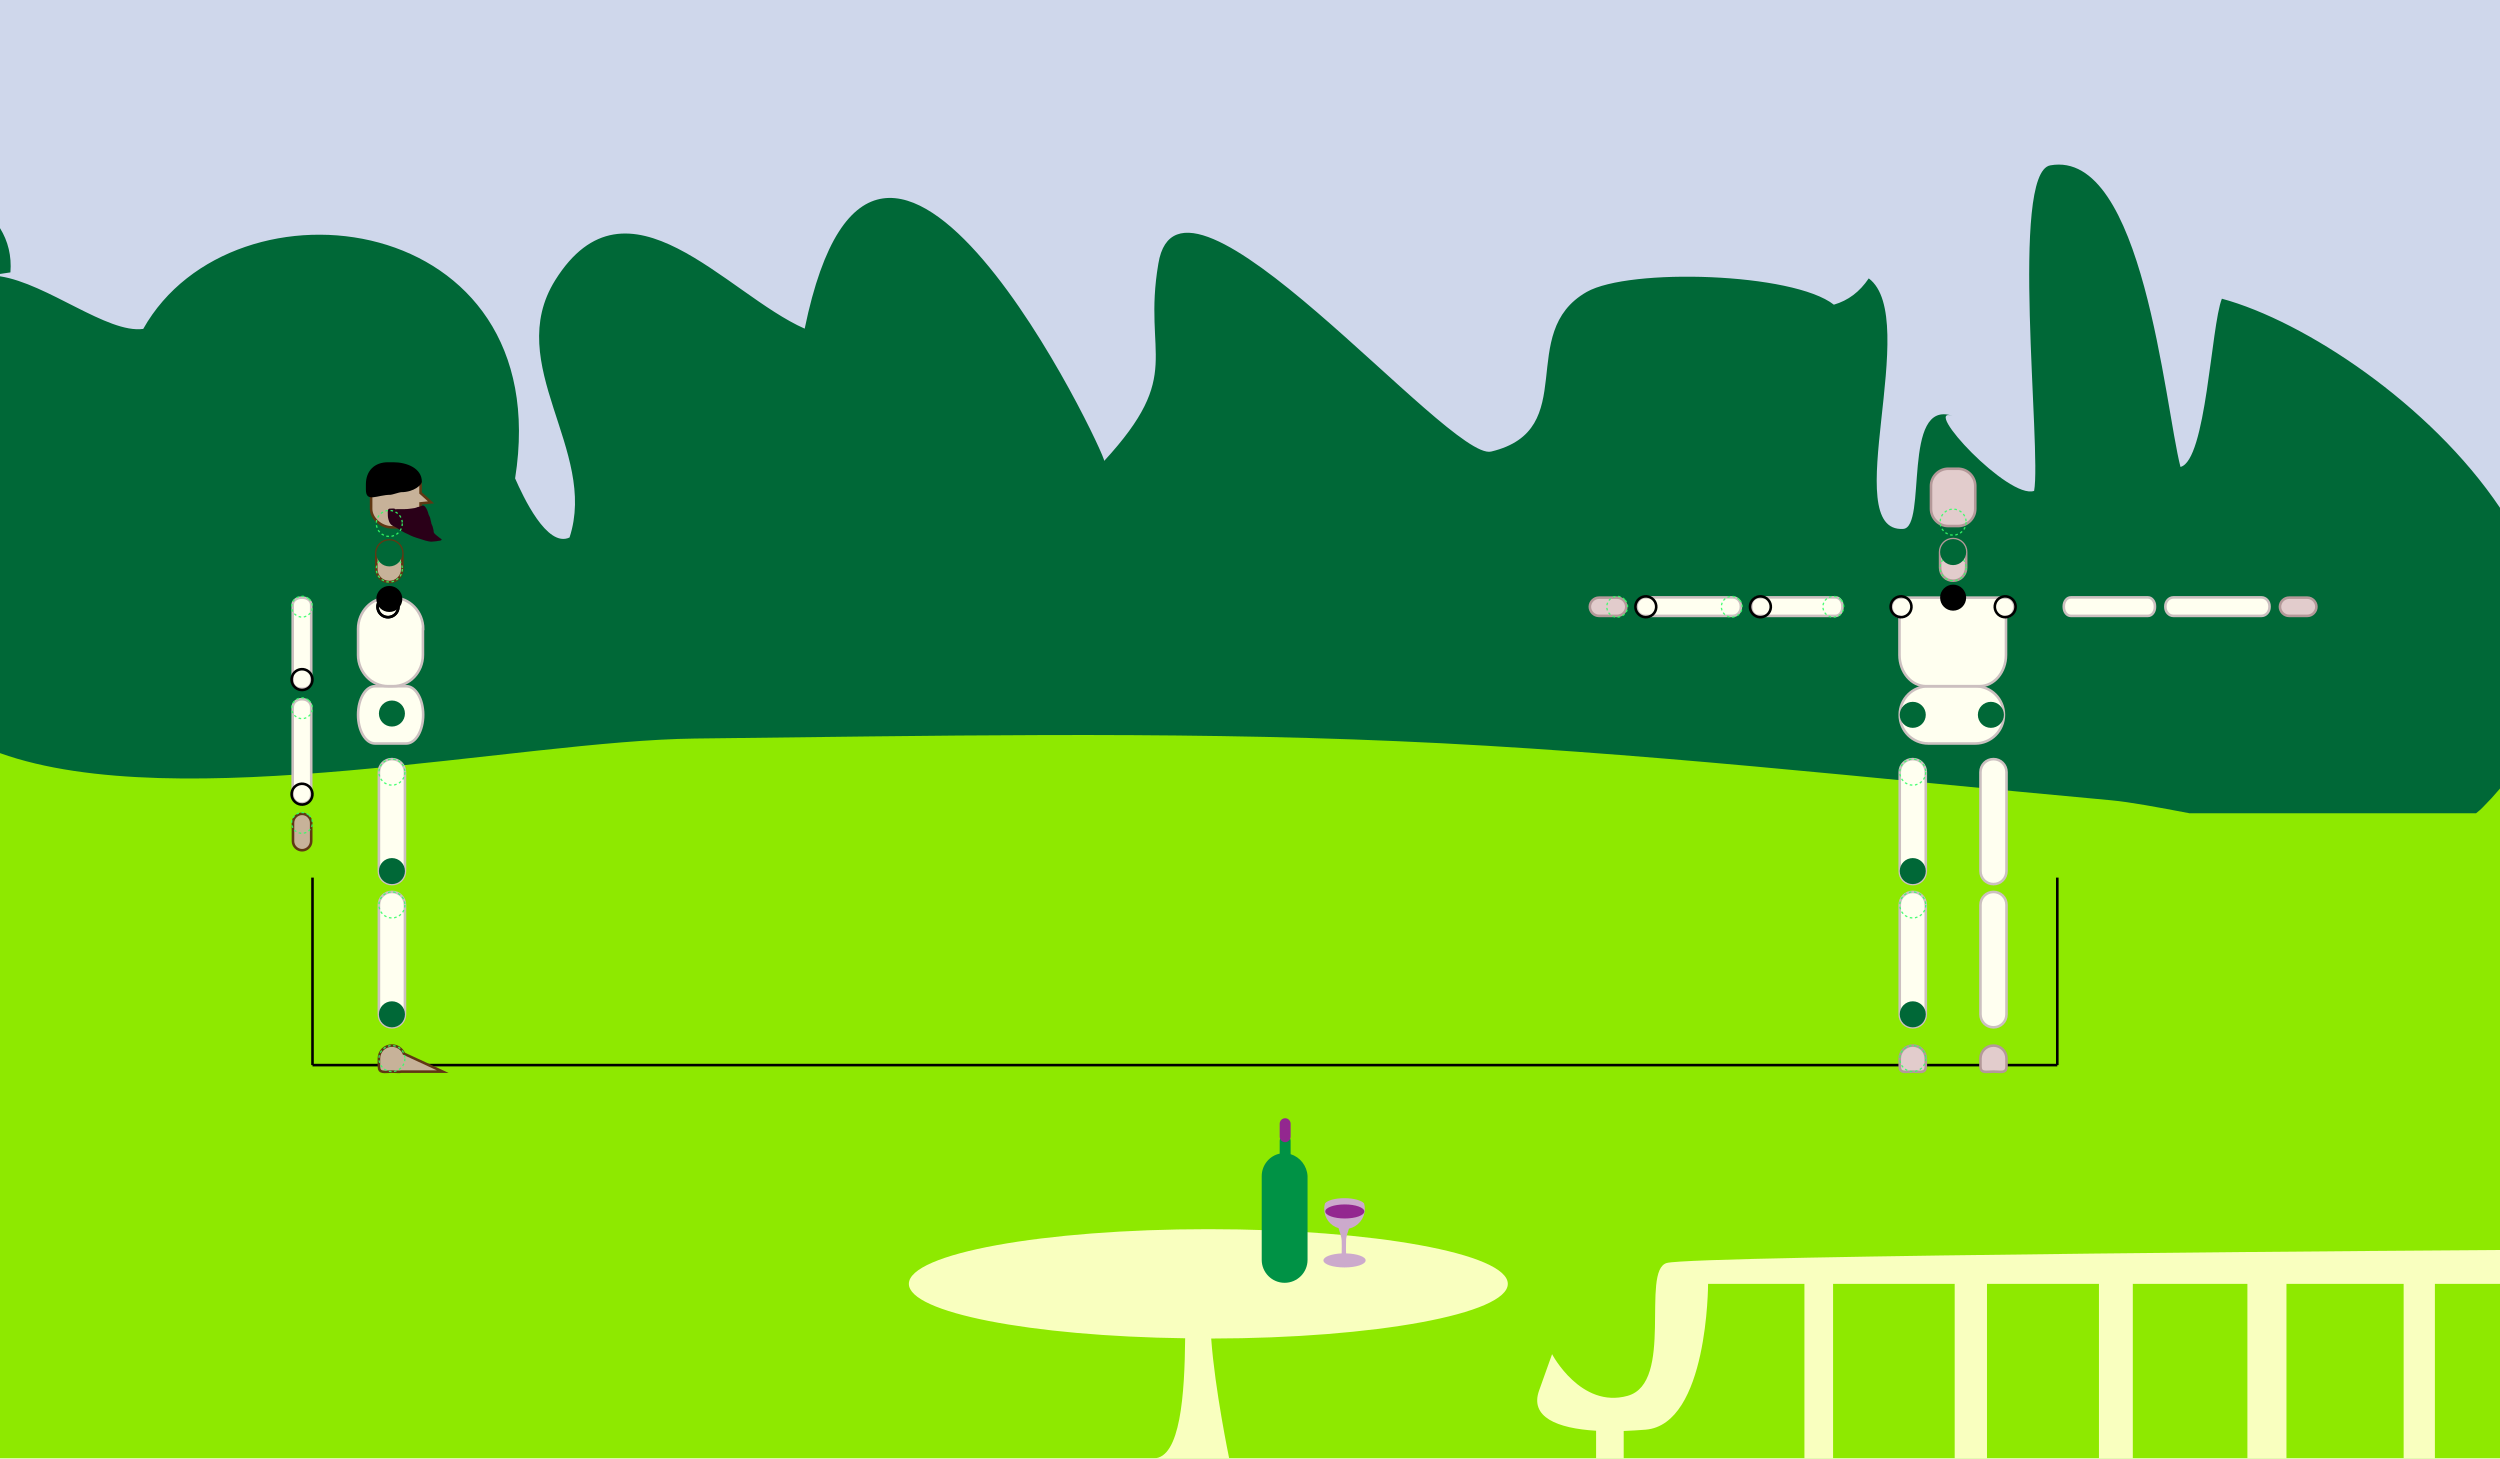
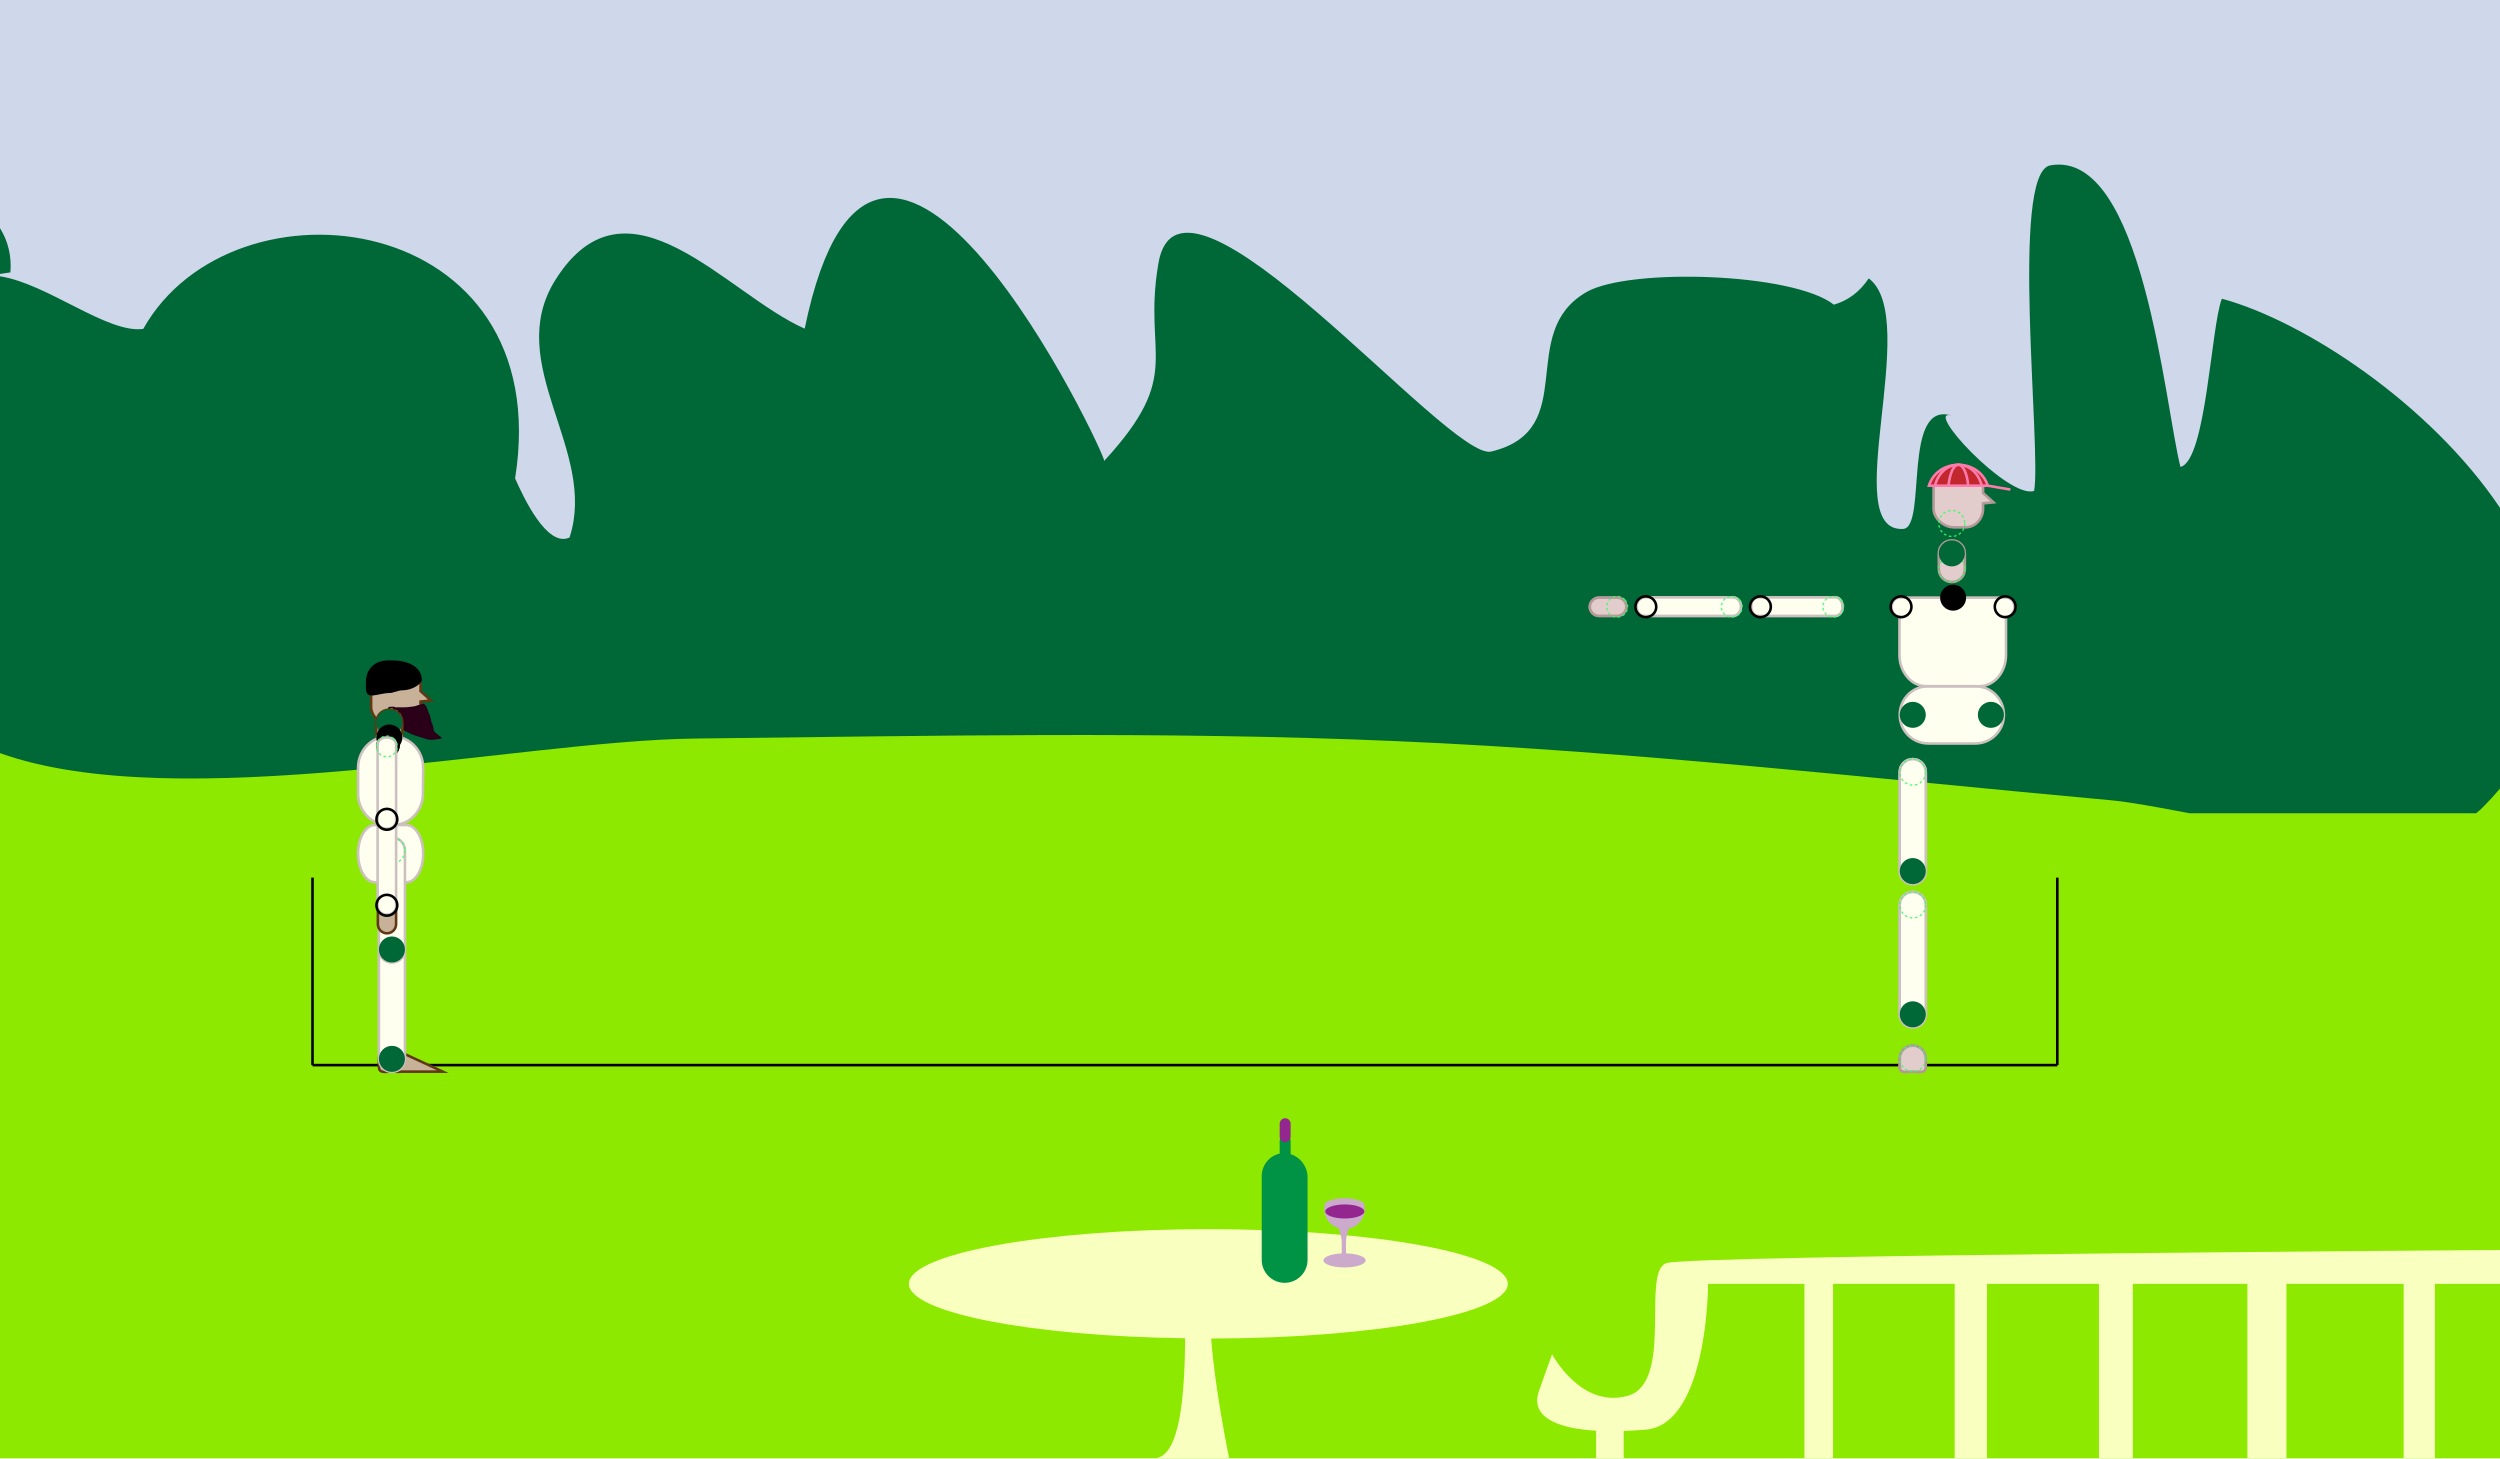
- <svg xmlns="http://www.w3.org/2000/svg" xmlns:xlink="http://www.w3.org/1999/xlink" version="1.1" x="0px" y="0px" viewBox="0 0 960 560" style="enable-background:new 0 0 960 560;" xml:space="preserve">
+ <svg xmlns="http://www.w3.org/2000/svg" version="1.1" id="svg4611" x="0px" y="0px" viewBox="0 0 960 560" style="enable-background:new 0 0 960 560;" xml:space="preserve">
  <style type="text/css">
- 	.grass{fill:#8EE900;}
- 	.sky{fill:#CFD7EB;}
- 	.treefoliage{fill:#006837;}
- 	.furniture{fill:#F9FFBF;}
- 	.wine{fill:#93278F;}
- 	.wineglass{fill:#CCAACC;}
- 	.winebottle{fill:#009245;}
- 	.bottlecap{fill:#93278F;}
- 	.st0{fill:#006837;}
- 	.st1{fill:none;stroke:#000000;stroke-miterlimit:10;}
- 	.person2flesh{fill:#C7B299;stroke:#603813;stroke-miterlimit:10;}
- 	.cricketclothes{fill:#FFFFF0;stroke:#CCC0C0;stroke-miterlimit:10;}
- 	.sprue{fill:none;stroke:#FF0000;stroke-width:2;stroke-miterlimit:10;}
- 	.backcloth{opacity:0.3;fill:#95D7E4;}
- 	.socket{fill:none;stroke:#FF0000;stroke-width:0.5;stroke-miterlimit:10;stroke-dasharray:1;}
- 	.ball{opacity:0.9;fill:none;stroke:#33FF66;stroke-width:0.5;stroke-miterlimit:10;stroke-dasharray:1;}
- 	.person1flesh{fill:#E2CCCC;stroke:#B49999;stroke-miterlimit:10;}
- 	.person2hair{fill:#2A0018;}
+ 	.st0{fill:#CFD7EB;}
+ 	.st1{fill:#8EE900;}
+ 	.st2{fill:#006837;}
+ 	.st3{fill:none;stroke:#000000;stroke-miterlimit:10;}
+ 	.st4{fill:#FFFFF0;stroke:#CCC0C0;stroke-miterlimit:10;}
+ 	.st5{fill:#E2CCCC;stroke:#B49999;stroke-miterlimit:10;}
+ 	.st6{opacity:0.9;fill:none;stroke:#33FF66;stroke-width:0.5;stroke-miterlimit:10;stroke-dasharray:1;enable-background:new    ;}
+ 	.st7{fill:#C1272D;stroke:#FF7BAC;stroke-miterlimit:10;}
+ 	.st8{fill:none;stroke:#FF7BAC;stroke-miterlimit:10;}
+ 	.st9{fill:#C7B299;stroke:#603813;stroke-miterlimit:10;}
+ 	.st10{fill:#2A0018;}
+ 	.st11{fill:#F9FFBF;}
+ 	.st12{fill:#009245;}
+ 	.st13{fill:#93278F;}
+ 	.st14{fill:#CCAACC;}
</style>
  <g id="Sky">
-     <rect class="sky" width="960" height="280" />
+     <rect id="rect4616" class="st0" width="960" height="280" />
  </g>
  <g id="Ground">
-     <g>
-       <rect y="280" class="grass" width="960" height="280" />
+     <g id="g4619">
+       <rect id="rect4621" y="280" class="st1" width="960" height="280" />
    </g>
  </g>
  <g id="Treeline">
-     <g>
-       <g>
-         <path class="treefoliage" d="M960,195c-26.8-39.9-75.1-71.7-106.8-80.3c-4.2,10.6-6,62.2-15.9,64.6c-6.1-23.8-14.4-122.2-50-115.8     c-15.6,2.8-3.3,109.4-6.2,125c-9.8,3.4-43.6-32.9-31.3-28.8c-19.7-6.7-9.6,42.9-19,43.4c-25.3,1.5,7.3-80.9-13.2-96.2     c-3.5,5.2-7.9,8.5-13.4,10.1c-15.6-12.3-78.5-14.2-94.9-4.9c-27.5,15.7-2,53-36.7,61.3c-16.2,3.9-119.6-122.6-127.8-72.1     c-6.1,35.8,10.2,42-20.8,75.7c1.2-1.3-86.8-187.7-115-50.8c-30-13.2-68.2-62.7-95.8-18.6c-20.2,32.4,16.5,65.3,5.5,98.8     c-8.7,4.1-17.9-15.9-20.9-22.7C214.2,80.3,89.6,64.8,55,126.3c-13.7,1.9-36.8-17.4-55-20.2v183.1c68.4,24.5,199.2-4.8,266.8-5.6     c89.8-1,179.7-2.9,269.5,1c91.6,3.9,183,14.4,274.3,22.7c7.5,0.7,18.1,2.7,30.2,5h110c0.9-0.7,1.7-1.4,2.5-2.2     c2.4-2.4,4.6-4.8,6.7-7.3V195z" />
-       </g>
-       <g>
-         <path class="treefoliage" d="M749.9,159.7c0.2,0.1,0.5,0.2,0.7,0.3C750.4,159.9,750.1,159.8,749.9,159.7z" />
-       </g>
-       <g>
-         <path class="treefoliage" d="M0,87.6v17.6l4-0.6C4.5,98.3,3.1,92.6,0,87.6z" />
+     <g id="g4624">
+       <g id="g4626">
+         <path id="path4628" class="st2" d="M960,195c-26.8-39.9-75.1-71.7-106.8-80.3c-4.2,10.6-6,62.2-15.9,64.6     c-6.1-23.8-14.4-122.2-50-115.8c-15.6,2.8-3.3,109.4-6.2,125c-9.8,3.4-43.6-32.9-31.3-28.8c-19.7-6.7-9.6,42.9-19,43.4     c-25.3,1.5,7.3-80.9-13.2-96.2c-3.5,5.2-7.9,8.5-13.4,10.1c-15.6-12.3-78.5-14.2-94.9-4.9c-27.5,15.7-2,53-36.7,61.3     c-16.2,3.9-119.6-122.6-127.8-72.1c-6.1,35.8,10.2,42-20.8,75.7c1.2-1.3-86.8-187.7-115-50.8c-30-13.2-68.2-62.7-95.8-18.6     c-20.2,32.4,16.5,65.3,5.5,98.8c-8.7,4.1-17.9-15.9-20.9-22.7C214.2,80.3,89.6,64.8,55,126.3c-13.7,1.9-36.8-17.4-55-20.2v183.1     c68.4,24.5,199.2-4.8,266.8-5.6c89.8-1,179.7-2.9,269.5,1c91.6,3.9,183,14.4,274.3,22.7c7.5,0.7,18.1,2.7,30.2,5h110     c0.9-0.7,1.7-1.4,2.5-2.2c2.4-2.4,4.6-4.8,6.7-7.3V195z" />
+       </g>
+       <g id="g4630">
+         <path id="path4632" class="st2" d="M749.9,159.7c0.2,0.1,0.5,0.2,0.7,0.3C750.4,159.9,750.1,159.8,749.9,159.7z" />
+       </g>
+       <g id="g4634">
+         <path id="path4636" class="st2" d="M0,87.6v17.6l4-0.6C4.5,98.3,3.1,92.6,0,87.6z" />
      </g>
    </g>
  </g>
  <g id="Buildings">
</g>
  <g id="Cricketers">
    <g id="pitch">
-       <line class="st1" x1="120" y1="409" x2="790" y2="409" />
-       <line class="st1" x1="120" y1="409" x2="120" y2="337" />
-       <line class="st1" x1="790" y1="409" x2="790" y2="337" />
+       <line id="line4641" class="st3" x1="120" y1="409" x2="790" y2="409" />
+       <line id="line4643" class="st3" x1="120" y1="409" x2="120" y2="337" />
+       <line id="line4645" class="st3" x1="790" y1="409" x2="790" y2="337" />
    </g>
    <g id="person-1-front" transform="translate(600, 150)">
      <g id="person-1-front-body">
        <g id="person-1-front-pelvis-group">
          <g id="person-1-front-pelvis">
-             <path id="person-1-front-pelvis-shape" class="cricketclothes" d="M169.5,124.5c0-6.1-4.9-11-11-11h-18c-6.1,0-11,4.9-11,11        l0,0c0,6.1,4.9,11,11,11h18C164.6,135.5,169.5,130.6,169.5,124.5L169.5,124.5z" />
+             <path id="person-1-front-pelvis-shape" class="st4" d="M169.5,124.5c0-6.1-4.9-11-11-11h-18c-6.1,0-11,4.9-11,11l0,0       c0,6.1,4.9,11,11,11h18C164.6,135.5,169.5,130.6,169.5,124.5L169.5,124.5z" />
          </g>
          <g id="person-1-front-pelvis-socket-legs-right">
-             <circle class="st0" cx="134.5" cy="124.5" r="5" />
+             <circle id="circle4653" class="st2" cx="134.5" cy="124.5" r="5" />
          </g>
          <g id="person-1-front-pelvis-socket-legs-left">
-             <circle class="st0" cx="164.5" cy="124.5" r="5" />
+             <circle id="circle4656" class="st2" cx="164.5" cy="124.5" r="5" />
          </g>
        </g>
        <g id="person-1-front-arms">
          <g id="person-1-front-arms-right">
            <g id="person-1-front-arms-right-lower-group">
              <g id="person-1-front-arms-right-hand-group">
                <g id="person-1-front-arms-right-hand">
-                   <path id="person-1-front-arms-right-hand-shape" class="person1flesh" d="M10.5,83c0,1.9,1.6,3.5,3.5,3.5h7           c1.9,0,3.5-1.6,3.5-3.5l0,0c0-1.9-1.6-3.5-3.5-3.5h-7C12.1,79.5,10.5,81.1,10.5,83L10.5,83z" />
-                 </g>
-                 <use xlink:href="#person-1-front-arms-right-hand" id="person-1-front-arms-left-hand" transform="translate(150 0) scale(-1 1) translate(-150 0)" />
-                 <ellipse id="person-1-front-arms-right-hand-ball" transform="matrix(0.7536 -0.6573 0.6573 0.7536 -49.3831 34.2537)" class="ball" cx="21" cy="83" rx="4" ry="4" />
+                   <path id="person-1-front-arms-right-hand-shape" class="st5" d="M10.5,83c0,1.9,1.6,3.5,3.5,3.5h7c1.9,0,3.5-1.6,3.5-3.5          l0,0c0-1.9-1.6-3.5-3.5-3.5h-7C12.1,79.5,10.5,81.1,10.5,83L10.5,83z" />
+                 </g>
+                 <g id="person-1-front-arms-left-hand" transform="translate(150 0) scale(-1 1) translate(-150 0)">
+                   <g id="person-1-front-arms-right-hand_1_">
+                     <path id="person-1-front-arms-right-hand-shape_1_" class="st5" d="M289.5,83c0,1.9-1.6,3.5-3.5,3.5h-7           c-1.9,0-3.5-1.6-3.5-3.5l0,0c0-1.9,1.6-3.5,3.5-3.5h7C287.9,79.5,289.5,81.1,289.5,83L289.5,83z" />
+                   </g>
+                 </g>
+                 <ellipse id="person-1-front-arms-right-hand-ball" transform="matrix(0.7536 -0.6573 0.6573 0.7536 -49.3829 34.2522)" class="st6" cx="21" cy="83" rx="4" ry="4" />
              </g>
              <g id="person-1-front-arms-right-lower">
-                 <path id="person-1-front-arms-right-lower-shape" class="cricketclothes" d="M28.5,83.1c0,1.9,1.4,3.4,3.1,3.4h33.8          c1.7,0,3.1-1.5,3.1-3.4v-0.3c0-1.9-1.4-3.4-3.1-3.4H31.6c-1.7,0-3.1,1.5-3.1,3.4V83.1z" />
-               </g>
-               <use xlink:href="#person-1-front-arms-right-lower" id="person-1-front-arms-left-lower" transform="translate(150 0) scale(-1 1) translate(-150 0)" />
-               <ellipse id="person-1-front-arms-right-lower-ball" transform="matrix(0.7536 -0.6573 0.6573 0.7536 -38.5421 63.1757)" class="ball" cx="65" cy="83" rx="4" ry="4" />
-               <g id="person-1-front-arms-right-lower-socket" class="st1">
-                 <ellipse transform="matrix(0.7536 -0.6573 0.6573 0.7536 -46.6729 41.4842)" class="st2" cx="32" cy="83" rx="4" ry="4" />
+                 <path id="person-1-front-arms-right-lower-shape" class="st4" d="M28.5,83.1c0,1.9,1.4,3.4,3.1,3.4h33.8         c1.7,0,3.1-1.5,3.1-3.4v-0.3c0-1.9-1.4-3.4-3.1-3.4H31.6c-1.7,0-3.1,1.5-3.1,3.4V83.1z" />
+               </g>
+               <g id="person-1-front-arms-left-lower" transform="translate(150 0) scale(-1 1) translate(-150 0)">
+                 <g id="person-1-front-arms-right-lower_1_">
+                   <path id="person-1-front-arms-right-lower-shape_1_" class="st4" d="M271.5,83.1c0,1.9-1.4,3.4-3.1,3.4h-33.8          c-1.7,0-3.1-1.5-3.1-3.4v-0.3c0-1.9,1.4-3.4,3.1-3.4h33.8c1.7,0,3.1,1.5,3.1,3.4V83.1z" />
+                 </g>
+               </g>
+               <ellipse id="person-1-front-arms-right-lower-ball" transform="matrix(0.7536 -0.6573 0.6573 0.7536 -38.5427 63.1738)" class="st6" cx="65" cy="83" rx="4" ry="4" />
+               <g id="person-1-front-arms-right-lower-socket">
+                 <ellipse id="ellipse4671" transform="matrix(0.7536 -0.6573 0.6573 0.7536 -46.6729 41.4826)" class="st3" cx="32" cy="83" rx="4" ry="4" />
              </g>
            </g>
            <g id="person-1-front-arms-right-upper">
-               <path id="person-1-front-arms-right-upper-shape" class="cricketclothes" d="M72.5,83.1c0,1.9,1.2,3.4,2.7,3.4h29.6         c1.5,0,2.7-1.5,2.7-3.4v-0.3c0-1.9-1.2-3.4-2.7-3.4H75.2c-1.5,0-2.7,1.5-2.7,3.4V83.1z" />
-             </g>
-             <use xlink:href="#person-1-front-arms-right-upper" id="person-1-front-arms-left-upper" transform="translate(150 0) scale(-1 1) translate(-150 0)" />
-             <ellipse id="person-1-front-arms-right-upper-ball" transform="matrix(0.7536 -0.6573 0.6573 0.7536 -28.933 88.8111)" class="ball" cx="104" cy="83" rx="4" ry="4" />
-             <g id="person-1-front-arms-right-upper-socket" class="st1">
-               <ellipse transform="matrix(0.7536 -0.6573 0.6573 0.7536 -35.8319 70.4062)" class="st2" cx="76" cy="83" rx="4" ry="4" />
+               <path id="person-1-front-arms-right-upper-shape" class="st4" d="M72.5,83.1c0,1.9,1.2,3.4,2.7,3.4h29.6        c1.5,0,2.7-1.5,2.7-3.4v-0.3c0-1.9-1.2-3.4-2.7-3.4H75.2c-1.5,0-2.7,1.5-2.7,3.4V83.1z" />
+             </g>
+             <g id="person-1-front-arms-left-upper" transform="translate(150 0) scale(-1 1) translate(-150 0)">
+               <g id="person-1-front-arms-right-upper_1_">
+                 <path id="person-1-front-arms-right-upper-shape_1_" class="st4" d="M227.5,83.1c0,1.9-1.2,3.4-2.7,3.4h-29.6         c-1.5,0-2.7-1.5-2.7-3.4v-0.3c0-1.9,1.2-3.4,2.7-3.4h29.6c1.5,0,2.7,1.5,2.7,3.4V83.1z" />
+               </g>
+             </g>
+             <ellipse id="person-1-front-arms-right-upper-ball" transform="matrix(0.7536 -0.6573 0.6573 0.7536 -28.9343 88.8089)" class="st6" cx="104" cy="83" rx="4" ry="4" />
+             <g id="person-1-front-arms-right-upper-socket">
+               <ellipse id="ellipse4678" transform="matrix(0.7536 -0.6573 0.6573 0.7536 -35.8327 70.4042)" class="st3" cx="76" cy="83" rx="4" ry="4" />
            </g>
          </g>
        </g>
        <g id="person-1-front-legs">
          <g id="person-1-front-legs-right">
            <g id="person-1-front-legs-right-upper-group">
              <g id="person-1-front-legs-right-lower-group">
                <g id="person-1-front-legs-right-foot-group">
                  <g id="person-1-front-legs-right-foot">
-                     <path id="person-1-front-legs-right-foot-shape" class="person1flesh" d="M139.5,259.5c0,2.8-2.2,2-5,2l0,0            c-2.8,0-5,0.8-5-2v-3c0-2.8,2.2-5,5-5l0,0c2.8,0,5,2.2,5,5V259.5z" />
-                   </g>
-                   <use xlink:href="#person-1-front-legs-right-foot" id="person-1-front-legs-left-foot" transform="translate(150 0) scale(-1 1) translate(-150 0)" />
-                   <circle id="person-1-front-legs-right-foot-ball" class="ball" cx="134.5" cy="256.5" r="5" />
+                     <path id="person-1-front-legs-right-foot-shape" class="st5" d="M139.5,259.5c0,2.8-2.2,2-5,2l0,0c-2.8,0-5,0.8-5-2v-3           c0-2.8,2.2-5,5-5l0,0c2.8,0,5,2.2,5,5V259.5z" />
+                   </g>
+                   <g id="person-1-front-legs-left-foot" transform="translate(150 0) scale(-1 1) translate(-150 0)">
+                     <g id="person-1-front-legs-right-foot_1_">
+                       <path id="person-1-front-legs-right-foot-shape_1_" class="st5" d="M160.5,259.5c0,2.8,2.2,2,5,2l0,0c2.8,0,5,0.8,5-2v-3            c0-2.8-2.2-5-5-5l0,0c-2.8,0-5,2.2-5,5V259.5z" />
+                     </g>
+                   </g>
+                   <circle id="person-1-front-legs-right-foot-ball" class="st6" cx="134.5" cy="256.5" r="5" />
                </g>
                <g id="person-1-front-legs-right-lower">
-                   <path id="person-1-front-legs-right-lower-shape" class="cricketclothes" d="M139.5,197.5c0-2.8-2.2-5-5-5l0,0           c-2.8,0-5,2.2-5,5v42c0,2.8,2.2,5,5,5l0,0c2.8,0,5-2.2,5-5V197.5z" />
-                 </g>
-                 <use xlink:href="#person-1-front-legs-right-lower" id="person-1-front-legs-left-lower" transform="translate(150 0) scale(-1 1) translate(-150 0)" />
-                 <circle id="person-1-front-legs-right-lower-ball" class="ball" cx="134.5" cy="197.5" r="5" />
+                   <path id="person-1-front-legs-right-lower-shape" class="st4" d="M139.5,197.5c0-2.8-2.2-5-5-5l0,0c-2.8,0-5,2.2-5,5v42          c0,2.8,2.2,5,5,5l0,0c2.8,0,5-2.2,5-5V197.5z" />
+                 </g>
+                 <g id="person-1-front-legs-left-lower" transform="translate(150 0) scale(-1 1) translate(-150 0)">
+                   <g id="person-1-front-legs-right-lower_1_">
+                     <path id="person-1-front-legs-right-lower-shape_1_" class="st4" d="M160.5,197.5c0-2.8,2.2-5,5-5l0,0c2.8,0,5,2.2,5,5v42           c0,2.8-2.2,5-5,5l0,0c-2.8,0-5-2.2-5-5V197.5z" />
+                   </g>
+                 </g>
+                 <circle id="person-1-front-legs-right-lower-ball" class="st6" cx="134.5" cy="197.5" r="5" />
                <g id="person-1-front-legs-right-lower-socket">
-                   <circle class="st0" cx="134.5" cy="239.5" r="5" />
+                   <circle id="circle4694" class="st2" cx="134.5" cy="239.5" r="5" />
                </g>
              </g>
              <g id="person-1-front-legs-right-upper">
-                 <path id="person-1-front-legs-right-upper-shape" class="cricketclothes" d="M139.5,146.5c0-2.8-2.2-5-5-5l0,0          c-2.8,0-5,2.2-5,5v38c0,2.8,2.2,5,5,5l0,0c2.8,0,5-2.2,5-5V146.5z" />
-               </g>
-               <use xlink:href="#person-1-front-legs-right-upper" id="person-1-front-legs-left-upper" transform="translate(150 0) scale(-1 1) translate(-150 0)" />
-               <circle id="person-1-front-legs-upper-right-ball" class="ball" cx="134.5" cy="146.5" r="5" />
+                 <path id="person-1-front-legs-right-upper-shape" class="st4" d="M139.5,146.5c0-2.8-2.2-5-5-5l0,0c-2.8,0-5,2.2-5,5v38         c0,2.8,2.2,5,5,5l0,0c2.8,0,5-2.2,5-5V146.5z" />
+               </g>
+               <g id="person-1-front-legs-left-upper" transform="translate(150 0) scale(-1 1) translate(-150 0)">
+                 <g id="person-1-front-legs-right-upper_1_">
+                   <path id="person-1-front-legs-right-upper-shape_1_" class="st4" d="M160.5,146.5c0-2.8,2.2-5,5-5l0,0c2.8,0,5,2.2,5,5v38          c0,2.8-2.2,5-5,5l0,0c-2.8,0-5-2.2-5-5V146.5z" />
+                 </g>
+               </g>
+               <circle id="person-1-front-legs-upper-right-ball" class="st6" cx="134.5" cy="146.5" r="5" />
              <g id="person-1-front-legs-right-upper-socket">
-                 <circle class="st0" cx="134.5" cy="184.5" r="5" />
-               </g>
-             </g>
-           </g>
-         </g>
-         <g id="person-1-front-headneck">
-           <g id="person-1-front-neck-group">
-             <g id="person-1-front-head-group">
-               <g id="person-1-front-head">
-                 <path id="person-1-front-head-shape" class="person1flesh" d="M158.5,36.6c0-3.6-3-6.6-6.6-6.6h-3.8c-3.6,0-6.6,3-6.6,6.6          v8.8c0,3.6,3,6.6,6.6,6.6h3.8c3.6,0,6.6-3,6.6-6.6V36.6z" />
-               </g>
-               <circle id="person-1-front-head-ball" class="ball" cx="150" cy="50.5" r="5" />
-             </g>
-             <g id="person-1-front-neck">
-               <path id="person-1-front-neck-shape" class="person1flesh" d="M155,62c0-2.8-2.2-5-5-5l0,0c-2.8,0-5,2.2-5,5v6         c0,2.8,2.2,5,5,5l0,0c2.8,0,5-2.2,5-5V62z" />
-             </g>
-             <circle id="person-1-front-headneck-ball" class="ball" cx="150" cy="68" r="5" />
-             <g id="person-1-front-neck-socket">
-               <circle class="st0" cx="150" cy="62" r="5" />
+                 <circle id="circle4701" class="st2" cx="134.5" cy="184.5" r="5" />
+               </g>
+             </g>
+           </g>
+         </g>
+         <g id="person-1-right-headneck" transform="translate(-600, 0)">
+           <g id="person-1-right-neck-group">
+             <g id="person-1-right-head-group">
+               <g id="person-1-right-head">
+                 <path id="person-1-right-head-shape" class="st5" d="M765.5,42.9l-4-3.6v-2.7c0-3.6-2.8-6.1-6.9-6.1h-4.2         c-4.1,0-7.9,2.5-7.9,6.1v8.8c0,3.6,3.8,7.1,7.9,7.1h4.2c4.1,0,6.9-3.5,6.9-7.1v-2.1L765.5,42.9z" />
+                 <g id="g4708">
+                   <path id="path4710" class="st7" d="M763.3,36.5c-1.6-5-6.1-8-11.3-8s-9.7,3-11.3,8H763.3z" />
+                   <path id="path4712" class="st7" d="M761,36.5c-1.3-5-4.9-8-9-8s-7.7,3-9,8H761z" />
+                   <path id="path4714" class="st7" d="M755.8,36.5c-0.5-5-2-8-3.8-8s-3.2,3-3.8,8H755.8z" />
+                   <line id="line4716" class="st8" x1="763.3" y1="36.5" x2="772" y2="38" />
+                 </g>
+               </g>
+               <circle id="person-1-right-head-ball" class="st6" cx="749.5" cy="51" r="5" />
+             </g>
+             <g id="person-1-right-neck">
+               <path id="person-1-right-neck-shape" class="st5" d="M754.5,62.5c0-2.8-2.2-5-5-5l0,0c-2.8,0-5,2.2-5,5v6c0,2.8,2.2,5,5,5l0,0        c2.8,0,5-2.2,5-5V62.5z" />
+             </g>
+             <circle id="person-1-right-headneck-ball" class="st6" cx="749.5" cy="68.5" r="5" />
+             <g id="person-1-right-neck-socket">
+               <circle id="circle4723" class="st2" cx="749.5" cy="62.5" r="5" />
            </g>
          </g>
        </g>
        <g id="person-1-front-torso-group">
          <g id="person-1-front-torso">
-             <path id="person-1-front-torso-shape" class="cricketclothes" d="M170.5,86.8c1.7,0,3-1.8,3-3.6v-0.3c0-1.9-1.3-3.4-3-3.4        h-7.1h-3.2h-20.5h-3.2h-7.1c-1.7,0-3,1.5-3,3.4v0.3c0,1.9,1.3,3.6,3,3.6V92v9.5c0,6.6,4.6,12,10.2,12h20.5        c5.7,0,10.2-5.4,10.2-12V92V86.8z" />
-           </g>
-           <g id="person-1-front-torso-socket-arms-right" class="st1">
-             <ellipse transform="matrix(0.7536 -0.6573 0.6573 0.7536 -22.527 105.9014)" class="st2" cx="130" cy="83" rx="4" ry="4" />
-           </g>
-           <g id="person-1-front-torso-socket-arms-left" class="st1">
-             <ellipse transform="matrix(0.6573 -0.7536 0.7536 0.6573 -4.2938 156.5568)" class="st2" cx="170" cy="83" rx="4" ry="4" />
-           </g>
-           <circle id="person-1-front-headneck-socket" class="st3" cx="150" cy="79.5" r="5" />
+             <path id="person-1-front-torso-shape" class="st4" d="M170.5,86.8c1.7,0,3-1.8,3-3.6v-0.3c0-1.9-1.3-3.4-3-3.4h-7.1h-3.2h-20.5       h-3.2h-7.1c-1.7,0-3,1.5-3,3.4v0.3c0,1.9,1.3,3.6,3,3.6V92v9.5c0,6.6,4.6,12,10.2,12h20.5c5.7,0,10.2-5.4,10.2-12V92v-5.2       H170.5z" />
+           </g>
+           <g id="person-1-front-torso-socket-arms-right">
+             <ellipse id="ellipse4729" transform="matrix(0.7536 -0.6573 0.6573 0.7536 -22.5288 105.899)" class="st3" cx="130" cy="83" rx="4" ry="4" />
+           </g>
+           <g id="person-1-front-torso-socket-arms-left">
+             <ellipse id="ellipse4732" transform="matrix(0.6573 -0.7536 0.7536 0.6573 -4.2955 156.5549)" class="st3" cx="170" cy="83" rx="4" ry="4" />
+           </g>
+           <circle id="person-1-front-headneck-socket" cx="150" cy="79.5" r="5" />
        </g>
      </g>
    </g>
    <g id="person-2-right" transform="translate(-600, -150)">
      <g id="person-2-right-body">
        <g id="person-2-right-headneck">
          <g id="person-2-right-neck-group">
            <g id="person-2-right-head-group">
              <g id="person-2-right-head">
-                 <path id="person-2-right-head-shape" class="person2flesh" d="M765.5,342.9l-4-3.6v-2.7c0-3.6-2.8-6.1-6.9-6.1h-4.2          c-4.1,0-7.9,2.5-7.9,6.1v8.8c0,3.6,3.8,7.1,7.9,7.1h4.2c4.1,0,6.9-3.5,6.9-7.1v-2.1L765.5,342.9z" />
-                 <g>
-                   <path class="person2hair" d="M752.4,345.5c1.8,0,3.6,0.1,5.4-0.2c0.5-0.1,1-0.1,1.4-0.2c0.4-0.1,0.8-0.2,1.2-0.4           c0.4-0.1,0.8-0.1,1.1-0.3c0.3-0.1,0.7-0.3,1-0.3c0.7,0.1,1.2,1.1,1.5,1.7c0.3,0.6,0.4,1.2,0.6,1.8c0.2,0.5,0.5,0.9,0.6,1.4           c0.1,0.6,0.3,1.2,0.4,1.7c0.1,0.3,0,0.4,0.2,0.7c0.1,0.2,0.2,0.5,0.3,0.7c0.1,0.5,0.3,1,0.4,1.6c0,0.2,0,0.5,0.1,0.8           c0.1,0.3,0.6,0.7,0.8,0.9c0.5,0.4,1,0.8,1.5,1.2c0.1,0.1,0.7,0.4,0.7,0.6c0,0.4-1,0.5-1.3,0.5c-0.8,0.2-1.7,0.2-2.6,0.3           c-0.8,0-1.5-0.2-2.3-0.4c-1.2-0.4-2.3-0.7-3.5-1.1c-0.7-0.2-1.4-0.5-2.1-0.8c-0.7-0.4-1.5-0.7-2.3-1.1           c-0.5-0.3-1.1-0.6-1.6-0.9c-0.4-0.2-0.6-0.4-0.9-0.6c-0.7-0.5-1.5-0.8-2.2-1.2c-0.9-0.5-1.3-1.2-1.6-2.3           c-0.3-0.9-0.3-1.9-0.3-2.9c0-0.3,0-0.6,0.1-0.9c0.2-0.5,0.6-0.5,1-0.5c0.6,0,1.5-0.2,1.9,0.3" />
-                 </g>
-                 <path class="st6" d="M762,335c0,1-2.8,4-8,4c-0.5,0-3.5,1-4,1c-5.2,0-9.5,3.2-9.5-2c0-0.5,0-1.5,0-2c0-5.2,3.3-8.5,8.5-8.5          c0.5,0,1.5,0,2,0C756.2,327.5,762,329.8,762,335C762,335.5,762,334.5,762,335z" />
-               </g>
-               <circle id="person-2-right-head-ball" class="ball" cx="749.5" cy="351" r="5" />
+                 <path id="person-2-right-head-shape" class="st9" d="M765.5,419l-4-3.6v-2.7c0-3.6-2.8-6.1-6.9-6.1h-4.2         c-4.1,0-7.9,2.5-7.9,6.1v8.8c0,3.6,3.8,7.1,7.9,7.1h4.2c4.1,0,6.9-3.5,6.9-7.1v-2.1L765.5,419z" />
+                 <g id="g4742">
+                   <path id="path4744" class="st10" d="M752.4,421.6c1.8,0,3.6,0.1,5.4-0.2c0.5-0.1,1-0.1,1.4-0.2s0.8-0.2,1.2-0.4          c0.4-0.1,0.8-0.1,1.1-0.3c0.3-0.1,0.7-0.3,1-0.3c0.7,0.1,1.2,1.1,1.5,1.7s0.4,1.2,0.6,1.8c0.2,0.5,0.5,0.9,0.6,1.4          c0.1,0.6,0.3,1.2,0.4,1.7c0.1,0.3,0,0.4,0.2,0.7c0.1,0.2,0.2,0.5,0.3,0.7c0.1,0.5,0.3,1,0.4,1.6c0,0.2,0,0.5,0.1,0.8          s0.6,0.7,0.8,0.9c0.5,0.4,1,0.8,1.5,1.2c0.1,0.1,0.7,0.4,0.7,0.6c0,0.4-1,0.5-1.3,0.5c-0.8,0.2-1.7,0.2-2.6,0.3          c-0.8,0-1.5-0.2-2.3-0.4c-1.2-0.4-2.3-0.7-3.5-1.1c-0.7-0.2-1.4-0.5-2.1-0.8c-0.7-0.4-1.5-0.7-2.3-1.1          c-0.5-0.3-1.1-0.6-1.6-0.9c-0.4-0.2-0.6-0.4-0.9-0.6c-0.7-0.5-1.5-0.8-2.2-1.2c-0.9-0.5-1.3-1.2-1.6-2.3          c-0.3-0.9-0.3-1.9-0.3-2.9c0-0.3,0-0.6,0.1-0.9c0.2-0.5,0.6-0.5,1-0.5c0.6,0,1.5-0.2,1.9,0.3" />
+                 </g>
+                 <path id="path4746" d="M762,411.1c0,1-2.8,4-8,4c-0.5,0-3.5,1-4,1c-5.2,0-9.5,3.2-9.5-2c0-0.5,0-1.5,0-2         c0-5.2,3.3-8.5,8.5-8.5c0.5,0,1.5,0,2,0C756.2,403.6,762,405.9,762,411.1C762,411.6,762,410.6,762,411.1z" />
+               </g>
+               <circle id="person-2-right-head-ball" class="st6" cx="749.5" cy="427.1" r="5" />
            </g>
            <g id="person-2-right-neck">
-               <path id="person-2-right-neck-shape" class="person2flesh" d="M754.5,362.5c0-2.8-2.2-5-5-5l0,0c-2.8,0-5,2.2-5,5v6         c0,2.8,2.2,5,5,5l0,0c2.8,0,5-2.2,5-5V362.5z" />
-             </g>
-             <circle id="person-2-right-headneck-ball" class="ball" cx="749.5" cy="368.5" r="5" />
+               <path id="person-2-right-neck-shape" class="st9" d="M754.5,427.5c0-2.8-2.2-5-5-5l0,0c-2.8,0-5,2.2-5,5v6c0,2.8,2.2,5,5,5        l0,0c2.8,0,5-2.2,5-5V427.5z" />
+             </g>
+             <circle id="person-2-right-headneck-ball" class="st6" cx="749.5" cy="433.5" r="5" />
            <g id="person-2-right-neck-socket">
-               <circle class="st0" cx="749.5" cy="362.5" r="5" />
+               <circle id="circle4753" class="st2" cx="749.5" cy="427.5" r="5" />
            </g>
          </g>
        </g>
        <g id="person-2-right-pelvis-group">
          <g id="person-2-right-pelvis-socket-legs-left">
-             <circle class="st0" cx="750.5" cy="424" r="5" />
+             <circle id="circle4757" class="st2" cx="750.5" cy="477.2" r="5" />
          </g>
          <g id="person-2-right-pelvis">
-             <path id="person-2-right-pelvis-shape" class="cricketclothes" d="M762.5,424.5c0-6.1-2.9-11-6.5-11h-12        c-3.6,0-6.5,4.9-6.5,11l0,0c0,6.1,2.9,11,6.5,11h12C759.6,435.5,762.5,430.6,762.5,424.5L762.5,424.5z" />
+             <path id="person-2-right-pelvis-shape" class="st4" d="M762.5,477.8c0-6.1-2.9-11-6.5-11h-12c-3.6,0-6.5,4.9-6.5,11l0,0       c0,6.1,2.9,11,6.5,11h12C759.6,488.8,762.5,483.9,762.5,477.8L762.5,477.8z" />
          </g>
          <g id="person-2-right-pelvis-socket-legs-right">
-             <circle class="st0" cx="750.5" cy="424" r="5" />
+             <circle id="circle4762" class="st2" cx="750.5" cy="477.2" r="5" />
          </g>
        </g>
        <g id="person-2-right-torso-group">
          <g id="person-2-right-torso">
-             <path id="person-2-right-torso-shape" class="cricketclothes" d="M762.5,391.5c0-6.6-5.2-12-11.5-12H749        c-6.4,0-11.5,5.4-11.5,12v10c0,6.6,5.2,12,11.5,12h1.9c6.4,0,11.5-5.4,11.5-12V391.5z" />
-           </g>
-           <circle id="person-2-right-headneck-socket" class="st3" cx="749.5" cy="380" r="5" />
-           <g id="person-2-right-torso-socket-arms-right" class="st1">
-             <ellipse transform="matrix(0.6573 -0.7536 0.7536 0.6573 -31.9649 695.7035)" class="st2" cx="749" cy="383" rx="4" ry="4" />
-           </g>
-           <g id="person-2-right-torso-socket-arms-left" class="st1">
-             <ellipse transform="matrix(0.7536 -0.6573 0.6573 0.7536 -67.209 586.6972)" class="st2" cx="749" cy="383" rx="4" ry="4" />
+             <path id="person-2-right-torso-shape" class="st4" d="M762.5,444.8c0-6.6-5.2-12-11.5-12h-2c-6.4,0-11.5,5.4-11.5,12v10       c0,6.6,5.2,12,11.5,12h1.9c6.4,0,11.5-5.4,11.5-12L762.5,444.8L762.5,444.8z" />
+           </g>
+           <circle id="person-2-right-headneck-socket" cx="749.5" cy="433.2" r="5" />
+           <g id="person-2-right-torso-socket-arms-right">
+             <ellipse id="ellipse4769" transform="matrix(0.6573 -0.7536 0.7536 0.6573 -72.1022 713.9425)" class="st3" cx="749" cy="436.3" rx="4" ry="4" />
+           </g>
+           <g id="person-2-right-torso-socket-arms-left">
+             <ellipse id="ellipse4772" transform="matrix(0.7536 -0.6573 0.6573 0.7536 -102.2217 599.8043)" class="st3" cx="749" cy="436.3" rx="4" ry="4" />
          </g>
        </g>
        <g id="person-2-right-legs-right">
          <g id="person-2-right-legs-right-upper-group">
            <g id="person-2-right-legs-right-lower-group">
              <g id="person-2-right-legs-right-foot-group">
                <g id="person-2-right-legs-right-foot">
-                   <path id="person-2-right-legs-right-foot-shape" class="person2flesh" d="M770,561.5l-14.9-6.9c-0.7-1.8-2.5-3.1-4.6-3.1           c-2.8,0-5,2.2-5,5v3c0,2.8,2.2,2,5,2c1.5,0,2.8,0.2,3.7,0H770z" />
-                 </g>
-                 <circle id="person-2-right-legs-right-foot-ball" class="ball" cx="750.5" cy="556.5" r="5" />
+                   <path id="person-2-right-legs-right-foot-shape" class="st9" d="M770,561.5l-14.9-6.9c-0.7-1.8-2.5-3.1-4.6-3.1          c-2.8,0-5,2.2-5,5v3c0,2.8,2.2,2,5,2c1.5,0,2.8,0.2,3.7,0H770z" />
+                 </g>
+                 <circle id="person-2-right-legs-right-foot-ball" class="st6" cx="750.5" cy="556.5" r="5" />
              </g>
              <g id="person-2-right-legs-right-lower">
-                 <path id="person-2-right-legs-right-lower-shape" class="cricketclothes" d="M755.5,497.5c0-2.8-2.2-5-5-5l0,0          c-2.8,0-5,2.2-5,5v42c0,2.8,2.2,5,5,5l0,0c2.8,0,5-2.2,5-5V497.5z" />
+                 <path id="person-2-right-legs-right-lower-shape" class="st4" d="M755.5,514.6c0-2.8-2.2-5-5-5l0,0c-2.8,0-5,2.2-5,5v42         c0,2.8,2.2,5,5,5l0,0c2.8,0,5-2.2,5-5V514.6z" />
              </g>
              <g id="person-2-right-legs-right-lower-socket">
-                 <circle class="st0" cx="750.5" cy="539.5" r="5" />
-               </g>
-               <circle id="person-2-right-legs-right-lower-ball" class="ball" cx="750.5" cy="497.5" r="5" />
+                 <circle id="circle4784" class="st2" cx="750.5" cy="556.6" r="5" />
+               </g>
+               <circle id="person-2-right-legs-right-lower-ball" class="st6" cx="750.5" cy="514.6" r="5" />
            </g>
            <g id="person-2-right-legs-right-upper">
-               <path id="person-2-right-legs-right-upper-shape" class="cricketclothes" d="M755.5,446.5c0-2.8-2.2-5-5-5l0,0         c-2.8,0-5,2.2-5,5v38c0,2.8,2.2,5,5,5l0,0c2.8,0,5-2.2,5-5V446.5z" />
-             </g>
-             <circle id="person-2-right-legs-upper-right-ball" class="ball" cx="750.5" cy="446.5" r="5" />
+               <path id="person-2-right-legs-right-upper-shape" class="st4" d="M755.5,476.6c0-2.8-2.2-5-5-5l0,0c-2.8,0-5,2.2-5,5v38        c0,2.8,2.2,5,5,5l0,0c2.8,0,5-2.2,5-5V476.6z" />
+             </g>
+             <circle id="person-2-right-legs-upper-right-ball" class="st6" cx="750.5" cy="476.6" r="5" />
            <g id="person-2-right-legs-right-upper-socket">
-               <circle class="st0" cx="750.5" cy="484.5" r="5" />
+               <circle id="circle4791" class="st2" cx="750.5" cy="514.6" r="5" />
            </g>
          </g>
        </g>
        <g id="person-2-right-arms-right">
          <g id="person-2-right-arms-right-lower-group">
            <g id="person-2-right-arms-right-hand-group">
              <g id="person-2-right-arms-right-hand">
-                 <path id="person-2-right-arms-right-hand-shape" class="person2flesh" d="M716,476.5c1.9,0,3.5-1.6,3.5-3.5v-7          c0-1.9-1.6-3.5-3.5-3.5l0,0c-1.9,0-3.5,1.6-3.5,3.5v7C712.5,474.9,714.1,476.5,716,476.5L716,476.5z" />
-               </g>
-               <ellipse id="person-2-right-arms-right-hand-ball" transform="matrix(0.6573 -0.7536 0.7536 0.6573 -105.8237 699.277)" class="ball" cx="716" cy="466" rx="4" ry="4" />
+                 <path id="person-2-right-arms-right-hand-shape" class="st9" d="M748.6,508.4c1.9,0,3.5-1.6,3.5-3.5v-7         c0-1.9-1.6-3.5-3.5-3.5l0,0c-1.9,0-3.5,1.6-3.5,3.5v7C745.1,506.8,746.7,508.4,748.6,508.4L748.6,508.4z" />
+               </g>
+               <ellipse id="person-2-right-arms-right-hand-ball" transform="matrix(0.6573 -0.7536 0.7536 0.6573 -118.7248 734.7689)" class="st6" cx="748.6" cy="497.9" rx="4" ry="4" />
            </g>
            <g id="person-2-right-arms-right-lower">
-               <path id="person-2-right-arms-right-lower-shape" class="cricketclothes" d="M716.1,458.5c1.9,0,3.4-1.4,3.4-3.1v-33.8         c0-1.7-1.5-3.1-3.4-3.1h-0.3c-1.9,0-3.4,1.4-3.4,3.1v33.8c0,1.7,1.5,3.1,3.4,3.1H716.1z" />
-             </g>
-             <ellipse id="person-2-right-arms-right-lower-ball" transform="matrix(0.6572 -0.7537 0.7537 0.6572 -72.64 684.2728)" class="ball" cx="716" cy="422" rx="4" ry="4" />
-             <g id="person-2-right-arms-right-lower-socket" class="st1">
-               <ellipse transform="matrix(0.6572 -0.7537 0.7537 0.6572 -97.5113 695.5837)" class="st2" cx="716" cy="455" rx="4" ry="4" />
+               <path id="person-2-right-arms-right-lower-shape" class="st4" d="M748.7,501.2c1.9,0,3.4-1.4,3.4-3.1v-33.8        c0-1.7-1.5-3.1-3.4-3.1h-0.3c-1.9,0-3.4,1.4-3.4,3.1v33.8c0,1.7,1.5,3.1,3.4,3.1H748.7z" />
+             </g>
+             <ellipse id="person-2-right-arms-right-lower-ball" transform="matrix(0.6572 -0.7537 0.7537 0.6572 -93.5924 723.5003)" class="st6" cx="748.6" cy="464.6" rx="4" ry="4" />
+             <g id="person-2-right-arms-right-lower-socket">
+               <ellipse id="ellipse4803" transform="matrix(0.6572 -0.7537 0.7537 0.6572 -118.4633 734.8125)" class="st3" cx="748.6" cy="497.6" rx="4" ry="4" />
            </g>
          </g>
          <g id="person-2-right-arms-right-upper">
-             <path id="person-2-right-arms-right-upper-shape" class="cricketclothes" d="M716.1,414.5c1.9,0,3.4-1.2,3.4-2.7v-29.6        c0-1.5-1.5-2.7-3.4-2.7h-0.3c-1.9,0-3.4,1.2-3.4,2.7v29.6c0,1.5,1.5,2.7,3.4,2.7H716.1z" />
-           </g>
-           <ellipse id="person-2-right-arms-right-upper-ball" transform="matrix(0.6572 -0.7537 0.7537 0.6572 -43.2463 670.9062)" class="ball" cx="716" cy="383" rx="4" ry="4" />
-           <g id="person-2-right-arms-right-upper-socket" class="st1">
-             <ellipse transform="matrix(0.6572 -0.7537 0.7537 0.6572 -64.3492 680.5033)" class="st2" cx="716" cy="411" rx="4" ry="4" />
+             <path id="person-2-right-arms-right-upper-shape" class="st4" d="M748.7,468.2c1.9,0,3.4-1.2,3.4-2.7v-29.6       c0-1.5-1.5-2.7-3.4-2.7h-0.3c-1.9,0-3.4,1.2-3.4,2.7v29.6c0,1.5,1.5,2.7,3.4,2.7H748.7z" />
+           </g>
+           <ellipse id="person-2-right-arms-right-upper-ball" transform="matrix(0.6572 -0.7537 0.7537 0.6572 -72.4893 713.903)" class="st6" cx="748.6" cy="436.6" rx="4" ry="4" />
+           <g id="person-2-right-arms-right-upper-socket">
+             <ellipse id="ellipse4809" transform="matrix(0.6572 -0.7537 0.7537 0.6572 -93.5919 723.5013)" class="st3" cx="748.6" cy="464.6" rx="4" ry="4" />
          </g>
        </g>
      </g>
    </g>
  </g>
  <g id="Spectator">
</g>
  <g id="Foreground">
-     <path class="furniture" d="M640,485c-10,3,3,46-15,51s-29-16-29-16s0,0-5,14c-3.6,10.1,6.8,14.5,21.9,15.4V560h10.6v-10.5   c2.8-0.1,5.6-0.3,8.4-0.5c24-2,24-56,24-56h37v67h11v-67h46.7v67H763v-67h43v67h13v-67h44v67h15v-67h45v67h12v-67h25v-13   C960,480,650,482,640,485z" />
-     <path class="furniture" d="M579,493c0-11.6-51.5-21-115-21s-115,9.4-115,21c0,11,46.7,20.1,106.1,20.9   c-0.2,21.4-1.8,46.1-12.1,46.1c7.8,0,29,0,29,0s-5.5-26.4-6.9-46C528.1,513.9,579,504.5,579,493z" />
-     <g class="alcohol">
-       <path class="winebottle" d="M495.6,443.2c0,0,0-0.1,0-0.1v-5c0-1.2-1-2.1-2.1-2.1c-1.2,0-2.1,1-2.1,2.1v4.9    c-3.9,0.8-6.9,4.4-6.9,8.6v32.2c0,4.8,3.9,8.8,8.8,8.8h0c4.8,0,8.8-3.9,8.8-8.8v-32.2C501.9,447.7,499.2,444.3,495.6,443.2z" />
-       <path class="bottlecap" d="M493.5,438.6L493.5,438.6c-1.2,0-2.1-1-2.1-2.1v-5c0-1.2,1-2.1,2.1-2.1l0,0c1.2,0,2.1,1,2.1,2.1v5    C495.6,437.6,494.6,438.6,493.5,438.6z" />
-     </g>
-     <g class="alcohol">
-       <path class="wineglass" d="M516.9,481.3c-0.1-1.7,0-3.8,0-4.9c-0.1-1.1,0.6-3.1,1.1-4.6c3.5-0.8,6.1-3.9,6.1-7.6    c0-0.7-0.1-1.4-0.3-2.1c-0.9-1.1-3.9-2-7.5-2s-6.5,0.8-7.5,2c-0.2,0.7-0.3,1.4-0.3,2.1c0,3.5,2.3,6.5,5.5,7.4    c0.5,1.5,1.2,3.7,1.2,4.8c0,1,0.1,3.2,0,4.9c-4,0.2-7,1.3-7,2.7c0,1.5,3.6,2.7,8.1,2.7s8.1-1.2,8.1-2.7    C524.5,482.6,521.1,481.4,516.9,481.3z" />
-       <ellipse class="wine" cx="516.4" cy="465.2" rx="7.5" ry="2.7" />
+     <path id="path4813" class="st11" d="M640,485c-10,3,3,46-15,51s-29-16-29-16s0,0-5,14c-3.6,10.1,6.8,14.5,21.9,15.4V560h10.6v-10.5   c2.8-0.1,5.6-0.3,8.4-0.5c24-2,24-56,24-56h37v67h11v-67h46.7v67H763v-67h43v67h13v-67h44v67h15v-67h45v67h12v-67h25v-13   C960,480,650,482,640,485z" />
+     <path id="path4815" class="st11" d="M579,493c0-11.6-51.5-21-115-21s-115,9.4-115,21c0,11,46.7,20.1,106.1,20.9   c-0.2,21.4-1.8,46.1-12.1,46.1c7.8,0,29,0,29,0s-5.5-26.4-6.9-46C528.1,513.9,579,504.5,579,493z" />
+     <g id="g4817">
+       <path id="path4819" class="st12" d="M495.6,443.2v-0.1v-5c0-1.2-1-2.1-2.1-2.1c-1.2,0-2.1,1-2.1,2.1v4.9c-3.9,0.8-6.9,4.4-6.9,8.6    v32.2c0,4.8,3.9,8.8,8.8,8.8l0,0c4.8,0,8.8-3.9,8.8-8.8v-32.2C501.9,447.7,499.2,444.3,495.6,443.2z" />
+       <path id="path4821" class="st13" d="M493.5,438.6L493.5,438.6c-1.2,0-2.1-1-2.1-2.1v-5c0-1.2,1-2.1,2.1-2.1l0,0    c1.2,0,2.1,1,2.1,2.1v5C495.6,437.6,494.6,438.6,493.5,438.6z" />
+     </g>
+     <g id="g4823">
+       <path id="path4825" class="st14" d="M516.9,481.3c-0.1-1.7,0-3.8,0-4.9c-0.1-1.1,0.6-3.1,1.1-4.6c3.5-0.8,6.1-3.9,6.1-7.6    c0-0.7-0.1-1.4-0.3-2.1c-0.9-1.1-3.9-2-7.5-2s-6.5,0.8-7.5,2c-0.2,0.7-0.3,1.4-0.3,2.1c0,3.5,2.3,6.5,5.5,7.4    c0.5,1.5,1.2,3.7,1.2,4.8c0,1,0.1,3.2,0,4.9c-4,0.2-7,1.3-7,2.7c0,1.5,3.6,2.7,8.1,2.7c4.5,0,8.1-1.2,8.1-2.7    C524.5,482.6,521.1,481.4,516.9,481.3z" />
+       <ellipse id="ellipse4827" class="st13" cx="516.4" cy="465.2" rx="7.5" ry="2.7" />
    </g>
  </g>
</svg>
